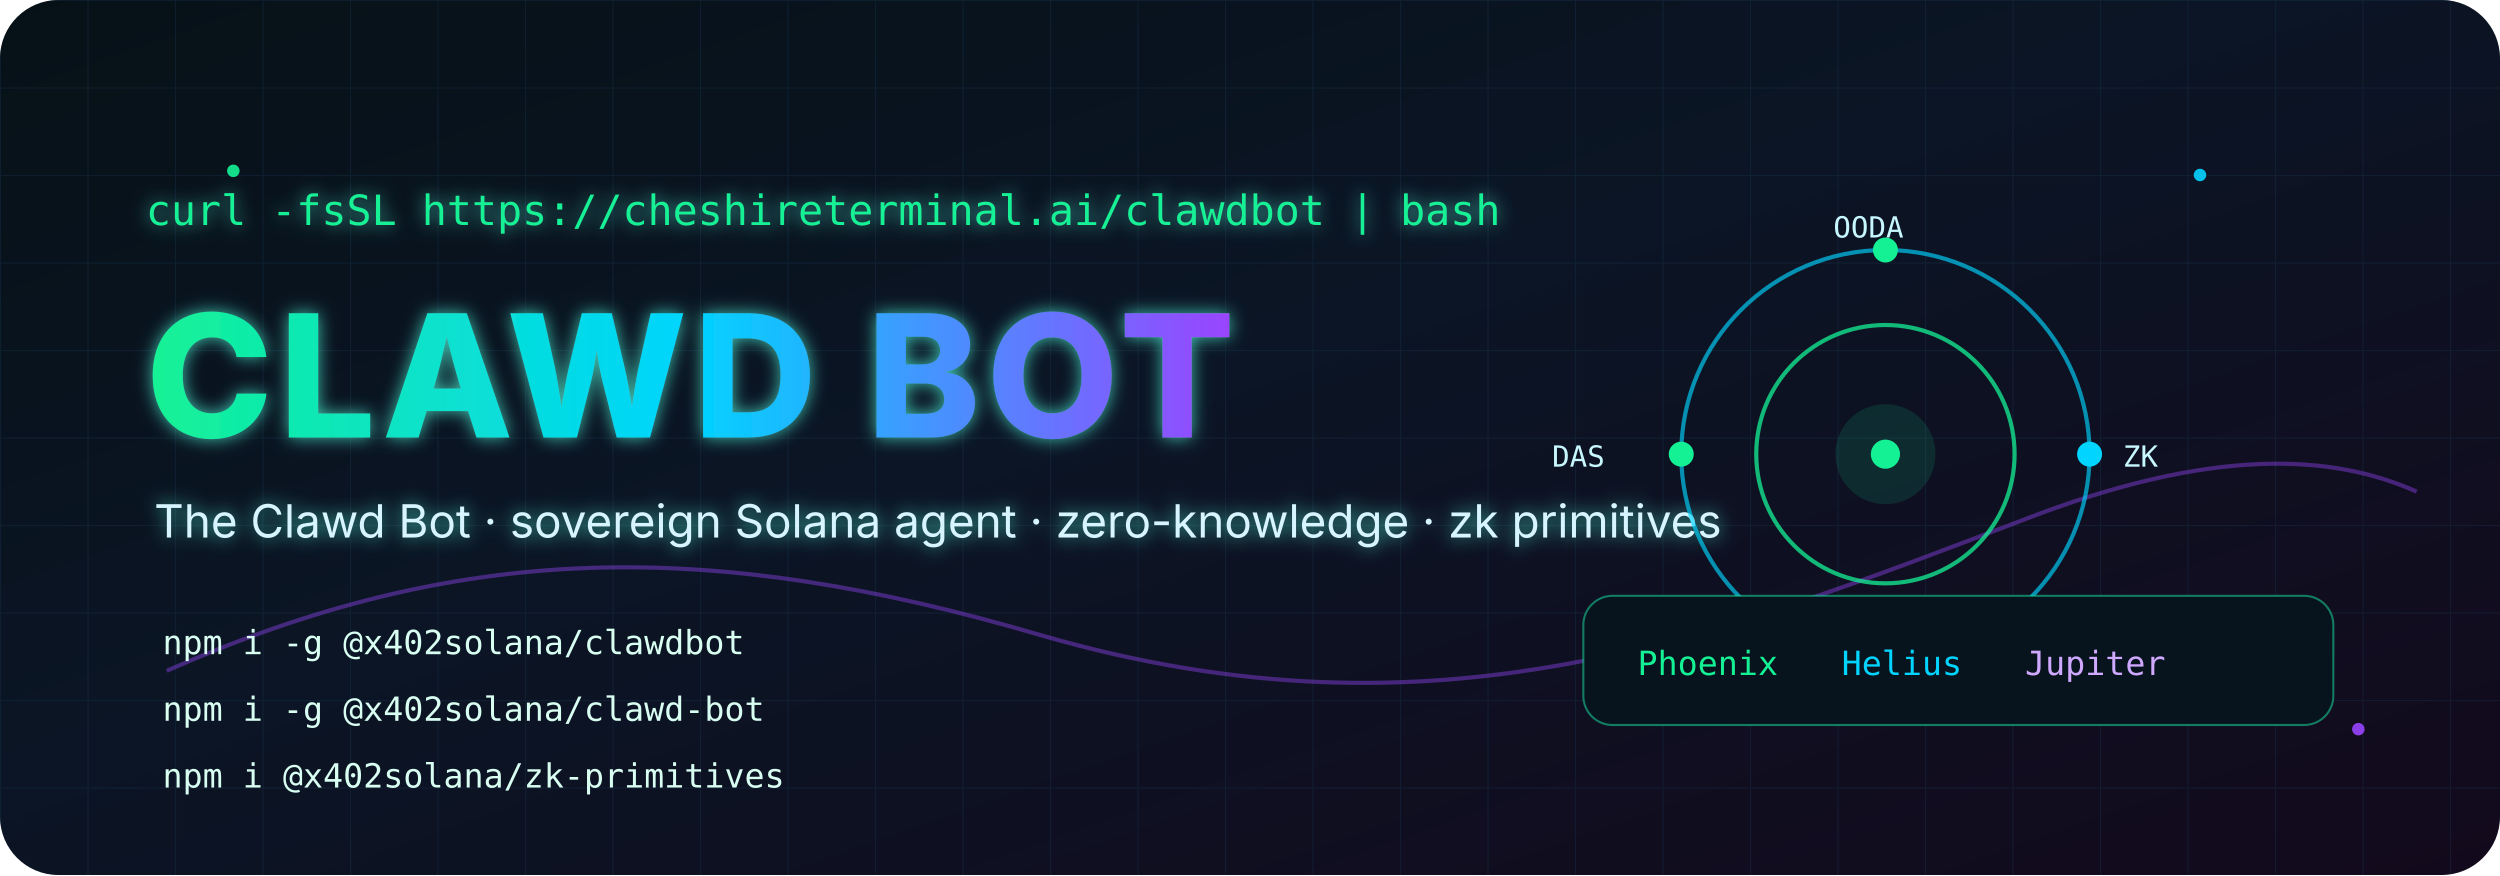
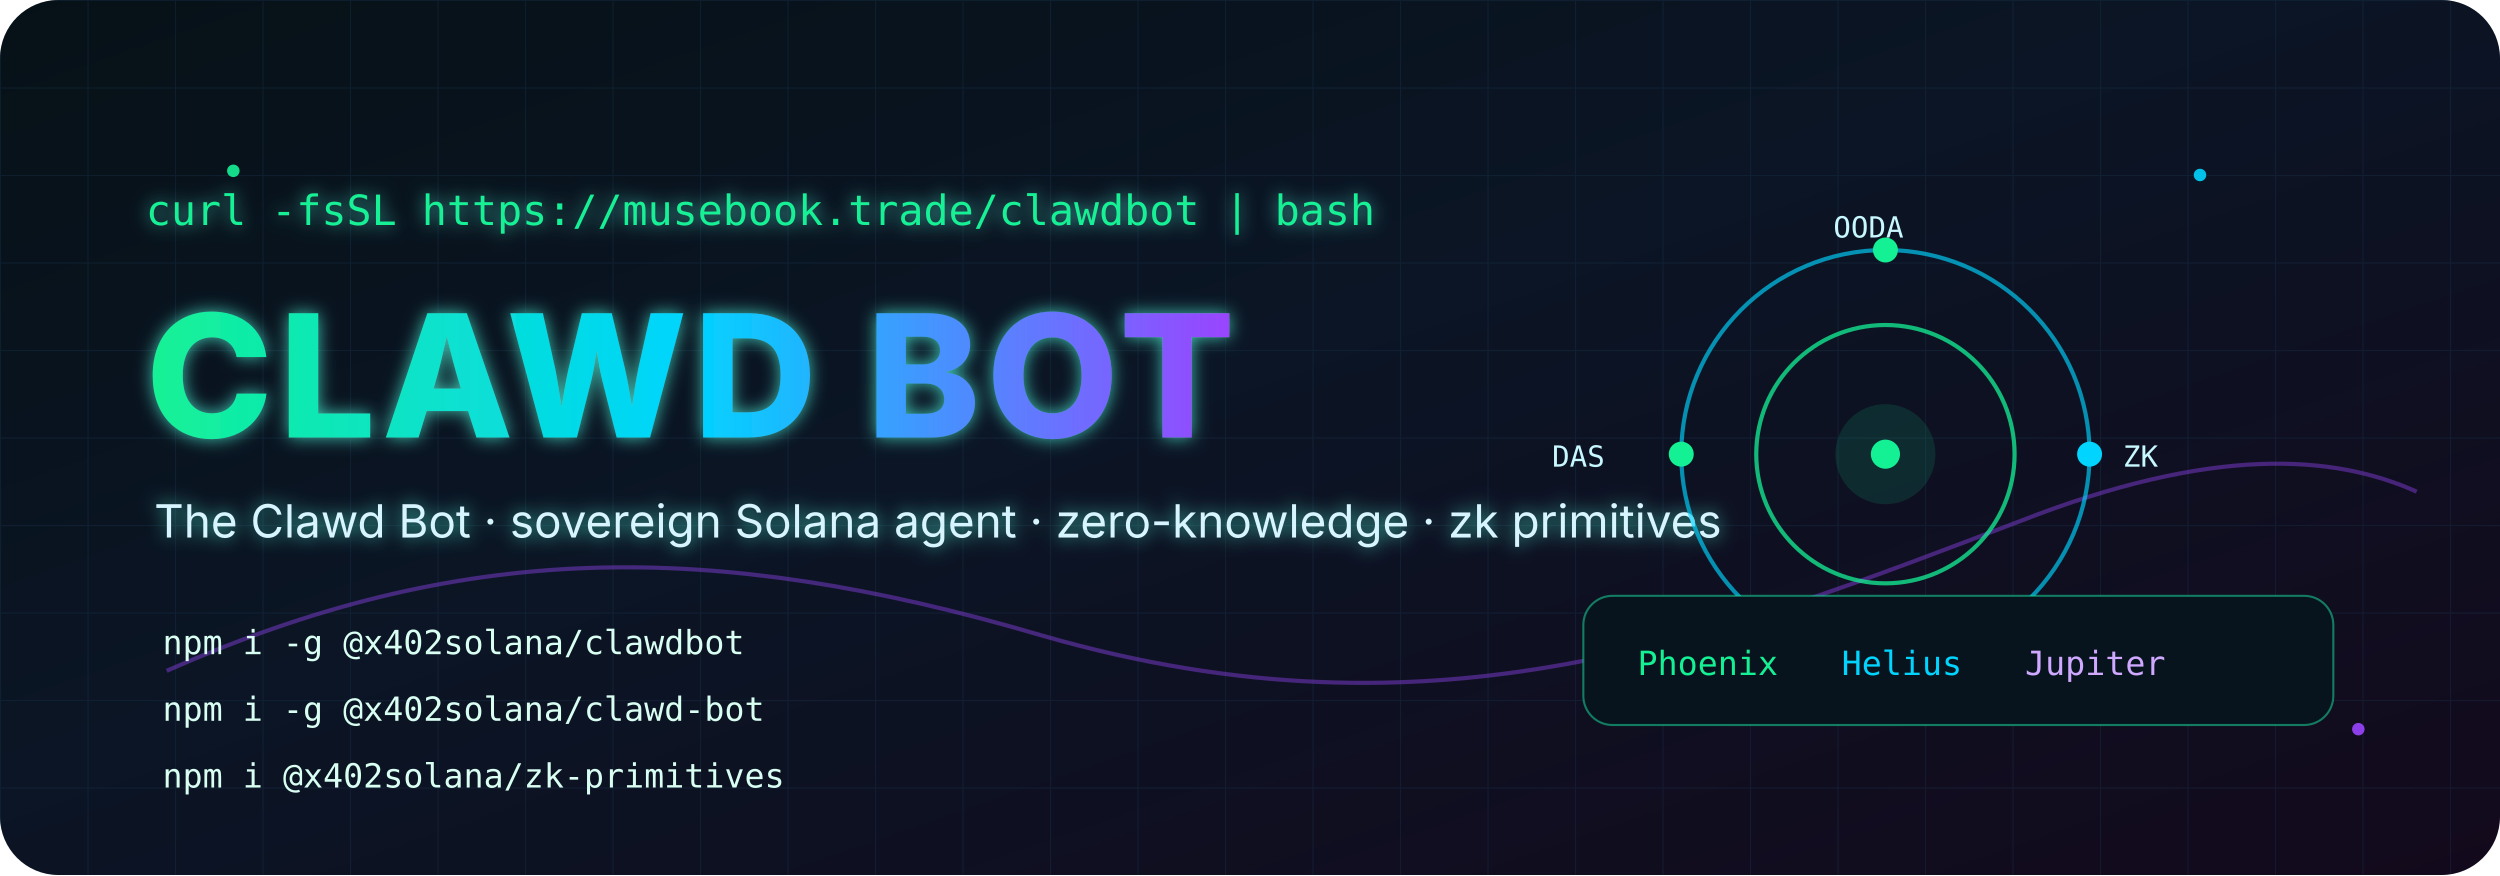
<svg xmlns="http://www.w3.org/2000/svg" width="1200" height="420" viewBox="0 0 1200 420" role="img" aria-labelledby="title desc">
  <defs>
    <linearGradient id="bg" x1="0" y1="0" x2="1" y2="1">
      <stop offset="0" stop-color="#061117" />
      <stop offset="0.45" stop-color="#0b1525" />
      <stop offset="1" stop-color="#13091c" />
    </linearGradient>
    <linearGradient id="beam" x1="0" y1="0" x2="1" y2="0">
      <stop offset="0" stop-color="#14f195" stop-opacity="0" />
      <stop offset="0.35" stop-color="#14f195" stop-opacity="0.95" />
      <stop offset="0.68" stop-color="#00d4ff" stop-opacity="0.95" />
      <stop offset="1" stop-color="#9945ff" stop-opacity="0" />
    </linearGradient>
    <linearGradient id="word" x1="0" y1="0" x2="1" y2="0">
      <stop offset="0" stop-color="#14f195" />
      <stop offset="0.5" stop-color="#00d4ff" />
      <stop offset="1" stop-color="#9945ff" />
    </linearGradient>
    <filter id="glow" x="-40%" y="-40%" width="180%" height="180%">
      <feGaussianBlur stdDeviation="4" result="blur" />
      <feColorMatrix in="blur" type="matrix" values="0 0 0 0 0.08 0 0 0 0 0.95 0 0 0 0 0.73 0 0 0 0.75 0" />
      <feMerge>
        <feMergeNode />
        <feMergeNode in="SourceGraphic" />
      </feMerge>
    </filter>
    <pattern id="grid" width="42" height="42" patternUnits="userSpaceOnUse">
      <path d="M42 0H0V42" fill="none" stroke="#1b3750" stroke-width="1" opacity="0.42" />
    </pattern>
  </defs>
  <rect width="1200" height="420" rx="28" fill="url(#bg)" />
  <rect width="1200" height="420" rx="28" fill="url(#grid)" opacity="0.8" />
  <path d="M80 322C220 260 340 258 500 305C690 360 825 305 970 250C1062 214 1120 218 1160 236" fill="none" stroke="#9945ff" stroke-width="2" opacity="0.4" />
  <path d="M35 72H1165" stroke="url(#beam)" stroke-width="3" opacity="0.8">
    <animate attributeName="d" dur="5s" repeatCount="indefinite" values="M35 72H1165;M35 96H1165;M35 72H1165" />
  </path>
  <rect x="-380" y="0" width="340" height="420" fill="url(#beam)" opacity="0.16">
    <animate attributeName="x" from="-380" to="1240" dur="4.8s" repeatCount="indefinite" />
  </rect>
  <g filter="url(#glow)">
-     <text x="70" y="108" font-family="ui-monospace, SFMono-Regular, Menlo, Consolas, monospace" font-size="20" fill="#14f195">curl -fsSL https://cheshireterminal.ai/clawdbot | bash</text>
+     <text x="70" y="108" font-family="ui-monospace, SFMono-Regular, Menlo, Consolas, monospace" font-size="20" fill="#14f195">curl -fsSL https://musebook.trade/clawdbot | bash</text>
    <text x="70" y="210" font-family="Inter, ui-sans-serif, system-ui, sans-serif" font-size="82" font-weight="800" letter-spacing="3" fill="url(#word)">CLAWD BOT</text>
    <text x="74" y="258" font-family="Inter, ui-sans-serif, system-ui, sans-serif" font-size="22" fill="#d6f5ff">The Clawd Bot · sovereign Solana agent · zero-knowledge · zk primitives</text>
  </g>
  <g font-family="ui-monospace, SFMono-Regular, Menlo, Consolas, monospace" font-size="16" fill="#d9fff2">
    <text x="78" y="314">npm i -g @x402solana/clawdbot</text>
    <text x="78" y="346">npm i -g @x402solana/clawd-bot</text>
    <text x="78" y="378">npm i @x402solana/zk-primitives</text>
  </g>
  <g transform="translate(745 108)">
    <circle cx="160" cy="110" r="98" fill="none" stroke="#00d4ff" stroke-width="2" opacity="0.65" />
    <circle cx="160" cy="110" r="62" fill="none" stroke="#14f195" stroke-width="2" opacity="0.75" />
    <circle cx="160" cy="110" r="24" fill="#14f195" opacity="0.12" />
    <circle cx="160" cy="110" r="7" fill="#14f195" />
    <g>
      <circle cx="160" cy="12" r="6" fill="#14f195" />
      <circle cx="258" cy="110" r="6" fill="#00d4ff" />
      <circle cx="160" cy="208" r="6" fill="#9945ff" />
      <circle cx="62" cy="110" r="6" fill="#14f195" />
      <animateTransform attributeName="transform" type="rotate" from="0 160 110" to="360 160 110" dur="10s" repeatCount="indefinite" />
    </g>
    <g font-family="ui-monospace, Menlo, Consolas, monospace" font-size="14" fill="#c8f8ff">
      <text x="135" y="6">OODA</text>
      <text x="274" y="116">ZK</text>
      <text x="139" y="232">x402</text>
      <text x="0" y="116">DAS</text>
    </g>
  </g>
  <g font-family="ui-monospace, Menlo, Consolas, monospace" font-size="16">
    <rect x="760" y="286" width="360" height="62" rx="14" fill="#07131d" stroke="#1bffb4" stroke-opacity="0.45" />
    <text x="786" y="324" fill="#14f195">Phoenix</text>
    <text x="884" y="324" fill="#00d4ff">Helius</text>
    <text x="972" y="324" fill="#cfa8ff">Jupiter</text>
  </g>
  <g opacity="0.9">
    <circle cx="112" cy="82" r="3" fill="#14f195">
      <animate attributeName="opacity" values="0.2;1;0.2" dur="1.6s" repeatCount="indefinite" />
    </circle>
    <circle cx="1056" cy="84" r="3" fill="#00d4ff">
      <animate attributeName="opacity" values="1;0.2;1" dur="1.8s" repeatCount="indefinite" />
    </circle>
    <circle cx="1132" cy="350" r="3" fill="#9945ff">
      <animate attributeName="opacity" values="0.3;1;0.3" dur="1.4s" repeatCount="indefinite" />
    </circle>
  </g>
</svg>
